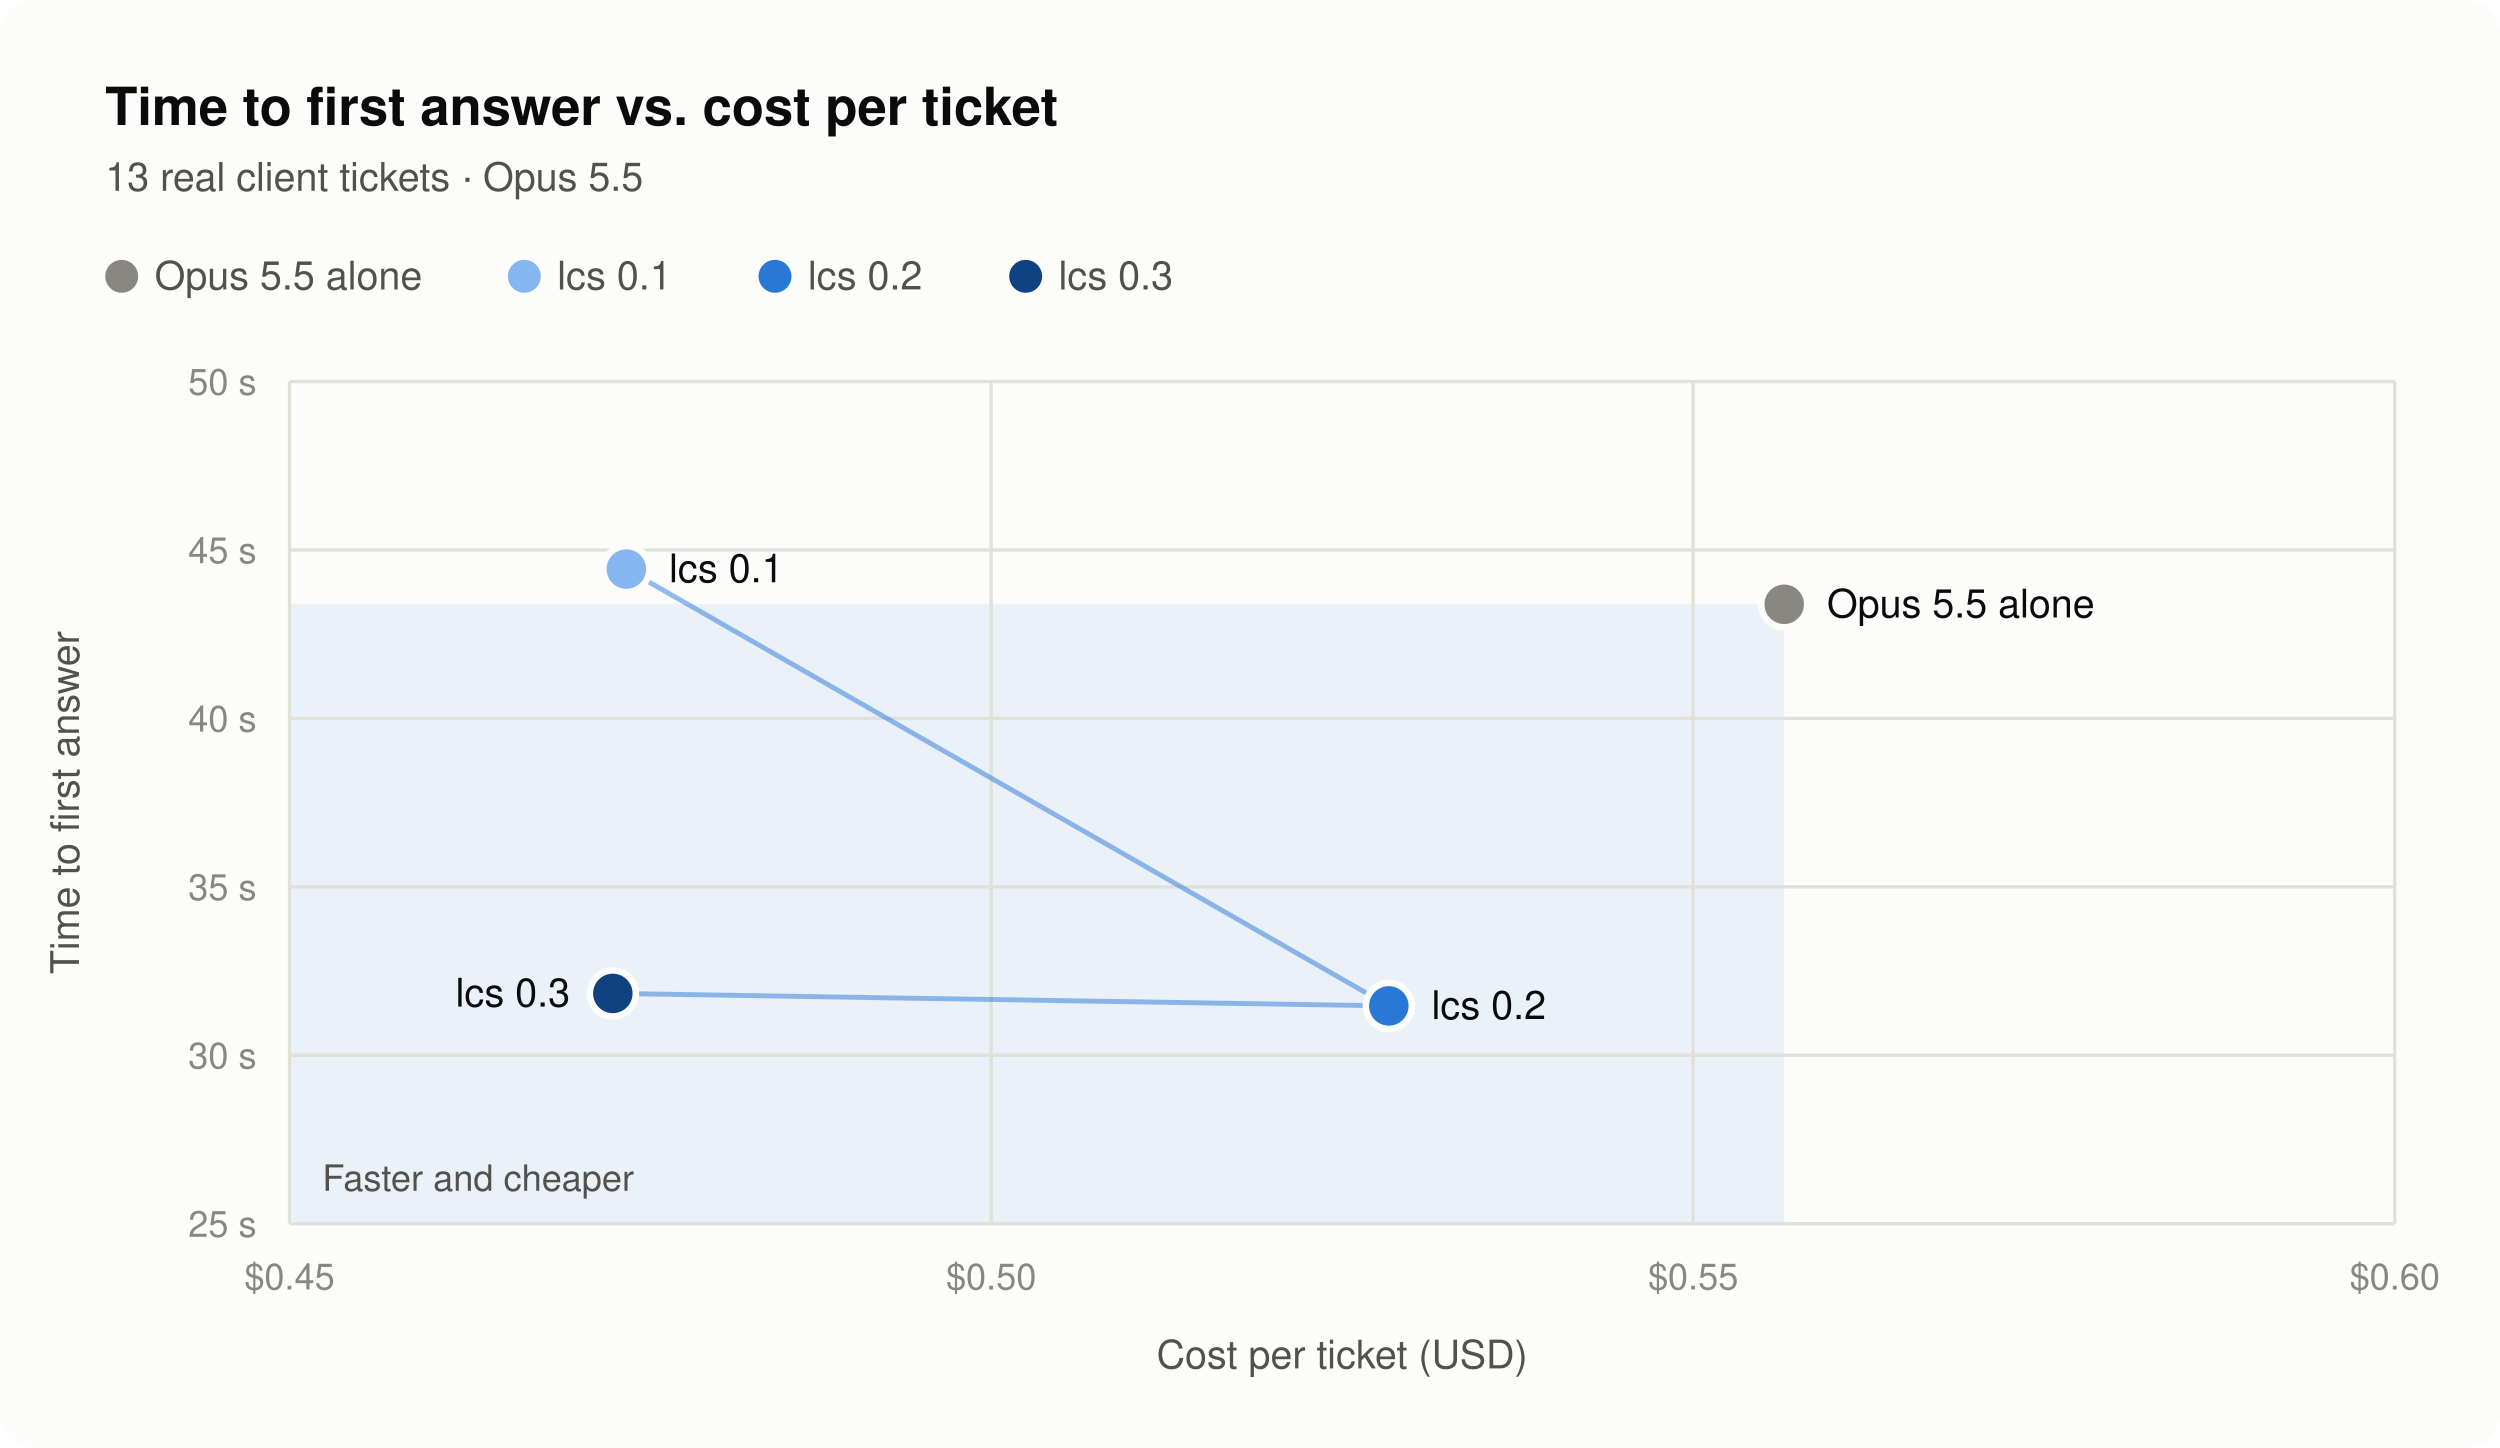
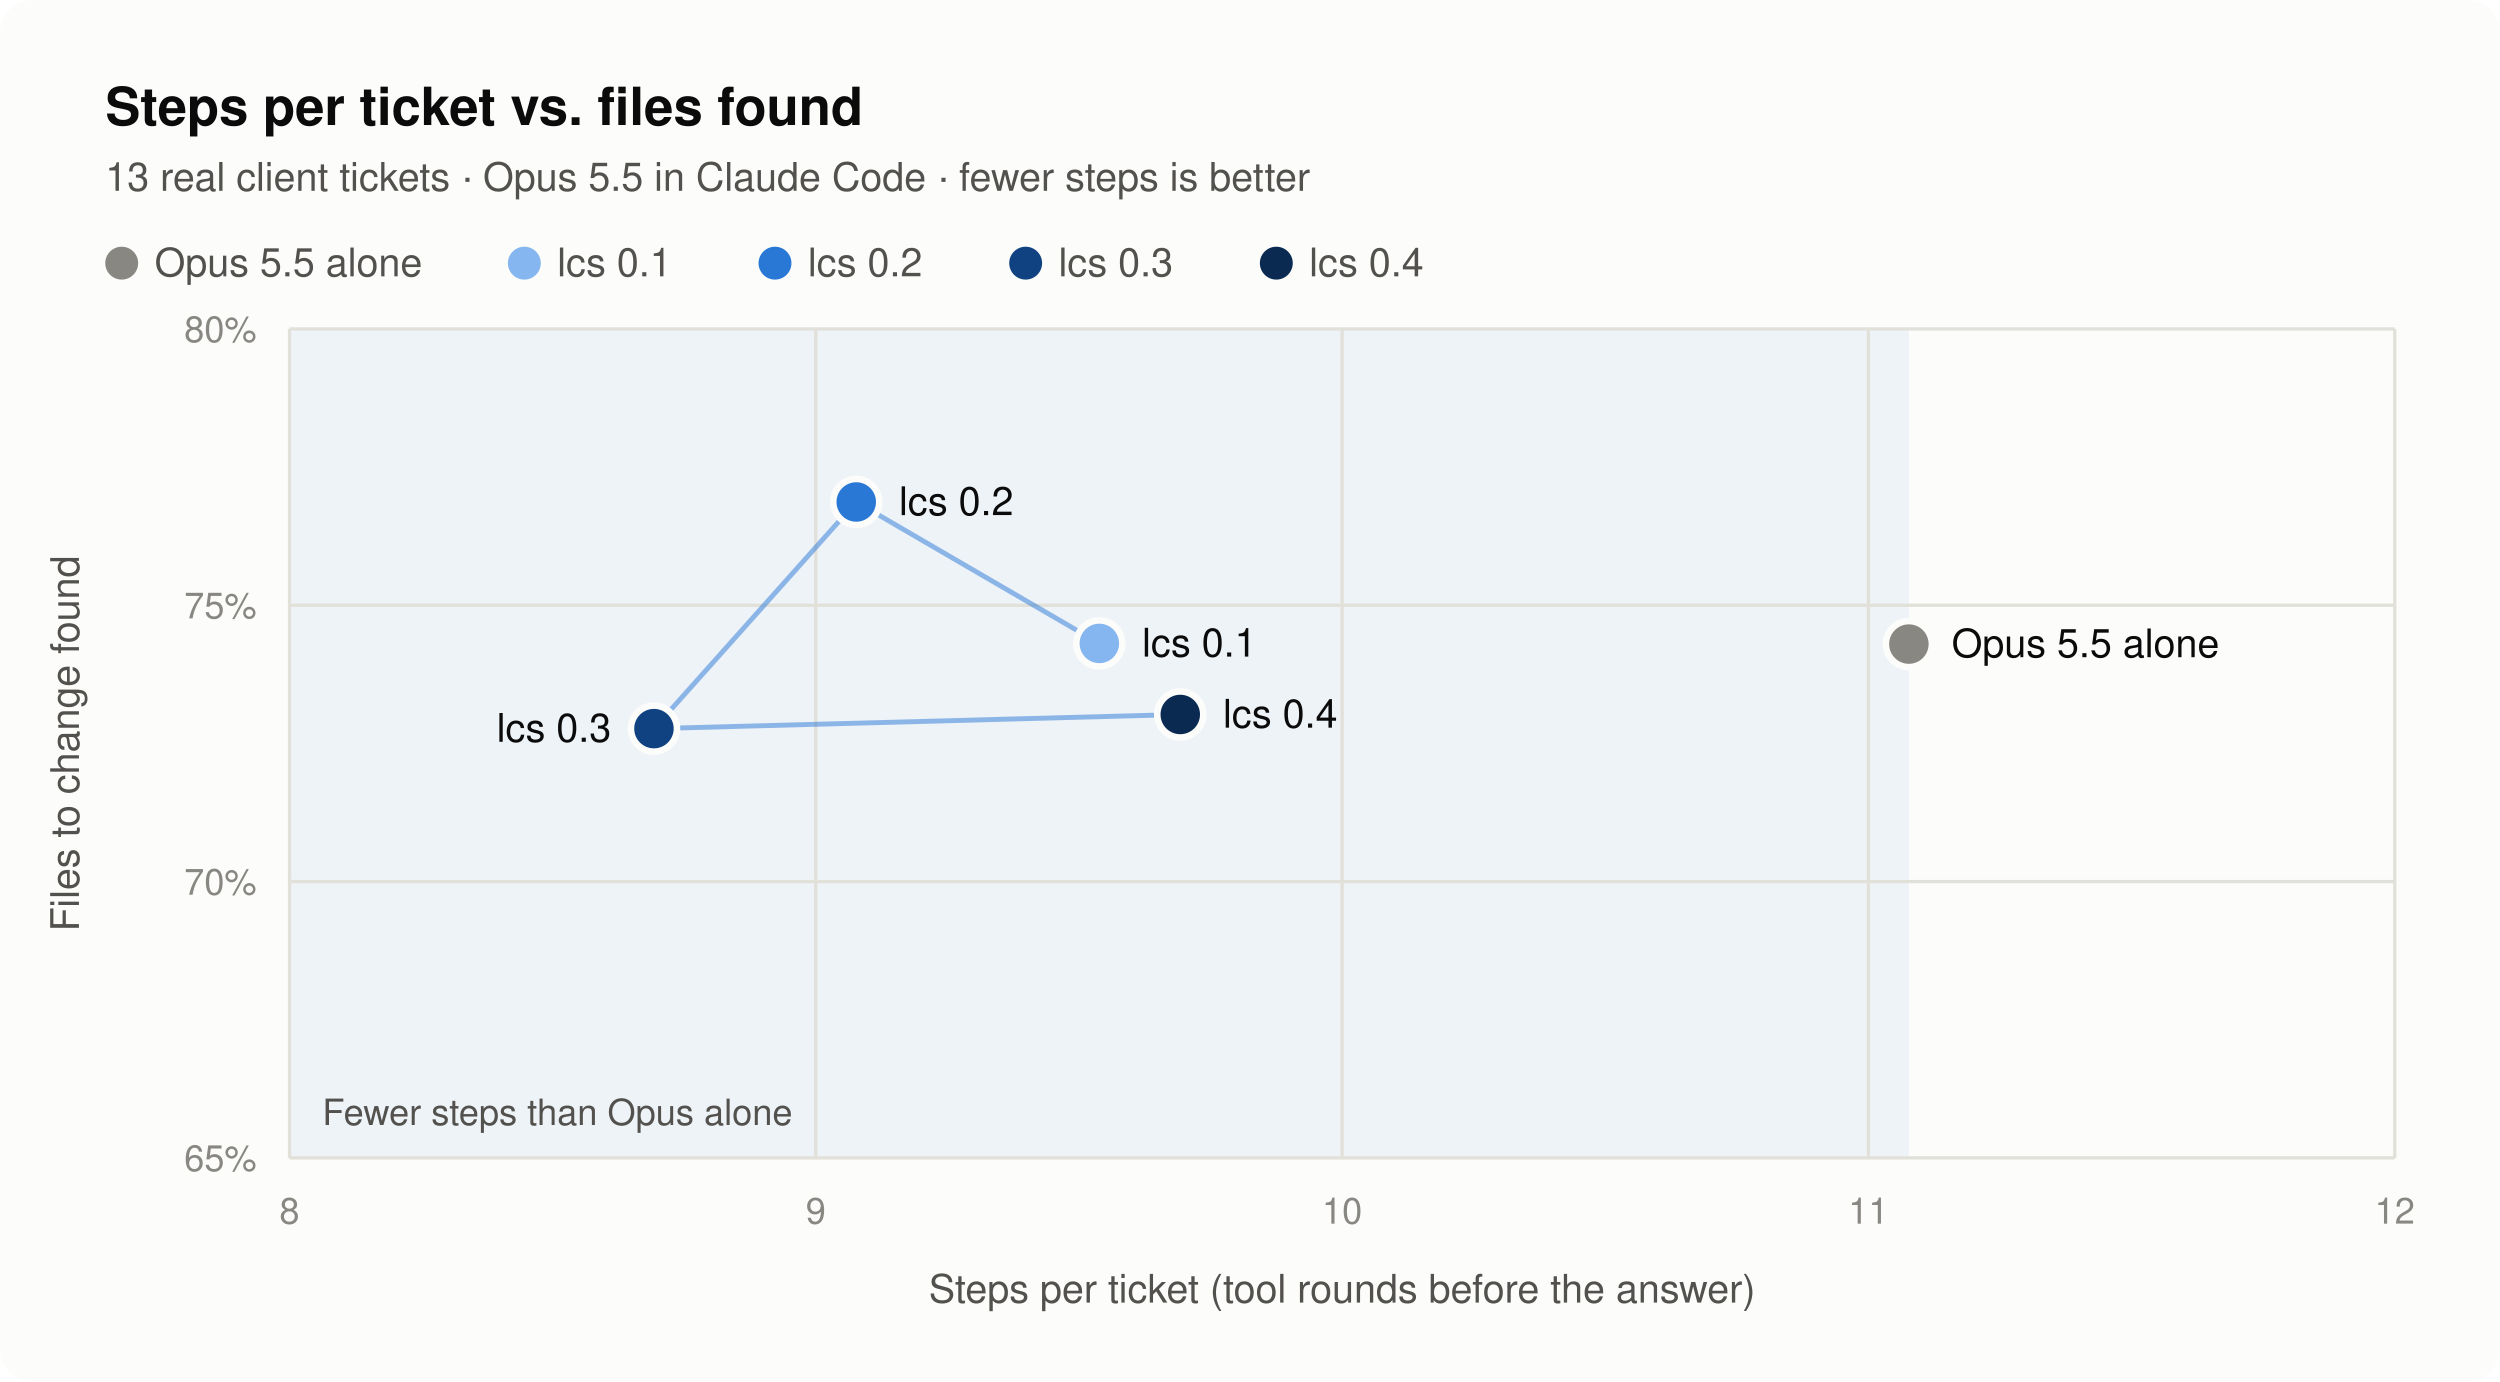
- <svg xmlns="http://www.w3.org/2000/svg" viewBox="0 0 760 440" width="760" height="440" role="img" aria-label="Time to first answer vs. cost per ticket. Opus 5.5 alone: 43.4 s, $0.56; lcs 0.1: 44.4 s, $0.47; lcs 0.2: 31.5 s, $0.53; lcs 0.3: 31.8 s, $0.47">
-   <rect width="760" height="440" rx="10" fill="#fcfcfb" />
-   <text x="32.0" y="38.0" font-family="system-ui,-apple-system,Segoe UI,Helvetica,Arial,sans-serif" font-size="16" font-weight="600" fill="#0b0b0b" text-anchor="start">Time to first answer vs. cost per ticket</text>
-   <text x="32.0" y="58.0" font-family="system-ui,-apple-system,Segoe UI,Helvetica,Arial,sans-serif" font-size="12" font-weight="400" fill="#52514e" text-anchor="start">13 real client tickets · Opus 5.5</text>
-   <circle cx="37" cy="84" r="5" fill="#898781" stroke="#898781" stroke-width="0" />
-   <text x="47.0" y="88.0" font-family="system-ui,-apple-system,Segoe UI,Helvetica,Arial,sans-serif" font-size="12" font-weight="400" fill="#52514e" text-anchor="start">Opus 5.5 alone</text>
-   <circle cx="159.4" cy="84" r="5" fill="#86b6ef" stroke="#86b6ef" stroke-width="0" />
-   <text x="169.4" y="88.0" font-family="system-ui,-apple-system,Segoe UI,Helvetica,Arial,sans-serif" font-size="12" font-weight="400" fill="#52514e" text-anchor="start">lcs 0.1</text>
-   <circle cx="235.6" cy="84" r="5" fill="#2a78d6" stroke="#2a78d6" stroke-width="0" />
-   <text x="245.6" y="88.0" font-family="system-ui,-apple-system,Segoe UI,Helvetica,Arial,sans-serif" font-size="12" font-weight="400" fill="#52514e" text-anchor="start">lcs 0.2</text>
-   <circle cx="311.8" cy="84" r="5" fill="#104281" stroke="#104281" stroke-width="0" />
-   <text x="321.8" y="88.0" font-family="system-ui,-apple-system,Segoe UI,Helvetica,Arial,sans-serif" font-size="12" font-weight="400" fill="#52514e" text-anchor="start">lcs 0.3</text>
-   <rect x="88" y="183.7" width="454.4" height="188.3" fill="#2a78d6" opacity="0.08" />
-   <text x="98.0" y="362.0" font-family="system-ui,-apple-system,Segoe UI,Helvetica,Arial,sans-serif" font-size="11" font-weight="400" fill="#52514e" text-anchor="start">Faster and cheaper</text>
-   <line x1="88.0" x2="88.0" y1="116" y2="372" stroke="#e1e0d9" />
-   <text x="88.0" y="392.0" font-family="system-ui,-apple-system,Segoe UI,Helvetica,Arial,sans-serif" font-size="11" font-weight="400" fill="#898781" text-anchor="middle" font-variant-numeric="tabular-nums">$0.45</text>
-   <line x1="301.3" x2="301.3" y1="116" y2="372" stroke="#e1e0d9" />
-   <text x="301.3" y="392.0" font-family="system-ui,-apple-system,Segoe UI,Helvetica,Arial,sans-serif" font-size="11" font-weight="400" fill="#898781" text-anchor="middle" font-variant-numeric="tabular-nums">$0.50</text>
-   <line x1="514.7" x2="514.7" y1="116" y2="372" stroke="#e1e0d9" />
-   <text x="514.7" y="392.0" font-family="system-ui,-apple-system,Segoe UI,Helvetica,Arial,sans-serif" font-size="11" font-weight="400" fill="#898781" text-anchor="middle" font-variant-numeric="tabular-nums">$0.55</text>
-   <line x1="728.0" x2="728.0" y1="116" y2="372" stroke="#e1e0d9" />
-   <text x="728.0" y="392.0" font-family="system-ui,-apple-system,Segoe UI,Helvetica,Arial,sans-serif" font-size="11" font-weight="400" fill="#898781" text-anchor="middle" font-variant-numeric="tabular-nums">$0.60</text>
-   <line x1="88" x2="728" y1="372.0" y2="372.0" stroke="#e1e0d9" />
-   <text x="78.0" y="376.0" font-family="system-ui,-apple-system,Segoe UI,Helvetica,Arial,sans-serif" font-size="11" font-weight="400" fill="#898781" text-anchor="end" font-variant-numeric="tabular-nums">25 s</text>
-   <line x1="88" x2="728" y1="320.8" y2="320.8" stroke="#e1e0d9" />
-   <text x="78.0" y="324.8" font-family="system-ui,-apple-system,Segoe UI,Helvetica,Arial,sans-serif" font-size="11" font-weight="400" fill="#898781" text-anchor="end" font-variant-numeric="tabular-nums">30 s</text>
-   <line x1="88" x2="728" y1="269.6" y2="269.6" stroke="#e1e0d9" />
-   <text x="78.0" y="273.6" font-family="system-ui,-apple-system,Segoe UI,Helvetica,Arial,sans-serif" font-size="11" font-weight="400" fill="#898781" text-anchor="end" font-variant-numeric="tabular-nums">35 s</text>
-   <line x1="88" x2="728" y1="218.4" y2="218.4" stroke="#e1e0d9" />
-   <text x="78.0" y="222.4" font-family="system-ui,-apple-system,Segoe UI,Helvetica,Arial,sans-serif" font-size="11" font-weight="400" fill="#898781" text-anchor="end" font-variant-numeric="tabular-nums">40 s</text>
-   <line x1="88" x2="728" y1="167.2" y2="167.2" stroke="#e1e0d9" />
-   <text x="78.0" y="171.2" font-family="system-ui,-apple-system,Segoe UI,Helvetica,Arial,sans-serif" font-size="11" font-weight="400" fill="#898781" text-anchor="end" font-variant-numeric="tabular-nums">45 s</text>
-   <line x1="88" x2="728" y1="116.0" y2="116.0" stroke="#e1e0d9" />
-   <text x="78.0" y="120.0" font-family="system-ui,-apple-system,Segoe UI,Helvetica,Arial,sans-serif" font-size="11" font-weight="400" fill="#898781" text-anchor="end" font-variant-numeric="tabular-nums">50 s</text>
-   <text x="408.0" y="416.0" font-family="system-ui,-apple-system,Segoe UI,Helvetica,Arial,sans-serif" font-size="12" font-weight="400" fill="#52514e" text-anchor="middle">Cost per ticket (USD)</text>
-   <text x="24.0" y="244.0" font-family="system-ui,-apple-system,Segoe UI,Helvetica,Arial,sans-serif" font-size="12" font-weight="400" fill="#52514e" text-anchor="middle" transform="rotate(-90 24 244.0)">Time to first answer</text>
-   <polyline points="190.4,173.0 422.2,305.8 186.3,302.0" fill="none" stroke="#2a78d6" stroke-width="1.5" opacity="0.5" />
+ <svg xmlns="http://www.w3.org/2000/svg" viewBox="0 0 760 420" width="760" height="420" role="img" aria-label="Steps per ticket vs. files found. Opus 5.5 alone: 11.1 steps, 74% of files found; lcs 0.1: 9.5 steps, 74% of files found; lcs 0.2: 9.1 steps, 77% of files found; lcs 0.3: 8.7 steps, 73% of files found; lcs 0.4: 9.7 steps, 73% of files found">
+   <rect width="760" height="420" rx="10" fill="#fcfcfb" />
+   <text x="32.0" y="38.0" font-family="system-ui,-apple-system,Segoe UI,Helvetica,Arial,sans-serif" font-size="16" font-weight="600" fill="#0b0b0b" text-anchor="start">Steps per ticket vs. files found</text>
+   <text x="32.0" y="58.0" font-family="system-ui,-apple-system,Segoe UI,Helvetica,Arial,sans-serif" font-size="12" font-weight="400" fill="#52514e" text-anchor="start">13 real client tickets · Opus 5.5 in Claude Code · fewer steps is better</text>
+   <circle cx="37" cy="80" r="5" fill="#898781" />
+   <text x="47.0" y="84.0" font-family="system-ui,-apple-system,Segoe UI,Helvetica,Arial,sans-serif" font-size="12" font-weight="400" fill="#52514e" text-anchor="start">Opus 5.5 alone</text>
+   <circle cx="159.4" cy="80" r="5" fill="#86b6ef" />
+   <text x="169.4" y="84.0" font-family="system-ui,-apple-system,Segoe UI,Helvetica,Arial,sans-serif" font-size="12" font-weight="400" fill="#52514e" text-anchor="start">lcs 0.1</text>
+   <circle cx="235.6" cy="80" r="5" fill="#2a78d6" />
+   <text x="245.6" y="84.0" font-family="system-ui,-apple-system,Segoe UI,Helvetica,Arial,sans-serif" font-size="12" font-weight="400" fill="#52514e" text-anchor="start">lcs 0.2</text>
+   <circle cx="311.8" cy="80" r="5" fill="#104281" />
+   <text x="321.8" y="84.0" font-family="system-ui,-apple-system,Segoe UI,Helvetica,Arial,sans-serif" font-size="12" font-weight="400" fill="#52514e" text-anchor="start">lcs 0.3</text>
+   <circle cx="388" cy="80" r="5" fill="#0a2a52" />
+   <text x="398.0" y="84.0" font-family="system-ui,-apple-system,Segoe UI,Helvetica,Arial,sans-serif" font-size="12" font-weight="400" fill="#52514e" text-anchor="start">lcs 0.4</text>
+   <rect x="88" y="100" width="492.3" height="252" fill="#2a78d6" opacity="0.07" />
+   <text x="98.0" y="342.0" font-family="system-ui,-apple-system,Segoe UI,Helvetica,Arial,sans-serif" font-size="11" font-weight="400" fill="#52514e" text-anchor="start">Fewer steps than Opus alone</text>
+   <line x1="88.0" x2="88.0" y1="100" y2="352" stroke="#e1e0d9" />
+   <text x="88.0" y="372.0" font-family="system-ui,-apple-system,Segoe UI,Helvetica,Arial,sans-serif" font-size="11" font-weight="400" fill="#898781" text-anchor="middle" font-variant-numeric="tabular-nums">8</text>
+   <line x1="248.0" x2="248.0" y1="100" y2="352" stroke="#e1e0d9" />
+   <text x="248.0" y="372.0" font-family="system-ui,-apple-system,Segoe UI,Helvetica,Arial,sans-serif" font-size="11" font-weight="400" fill="#898781" text-anchor="middle" font-variant-numeric="tabular-nums">9</text>
+   <line x1="408.0" x2="408.0" y1="100" y2="352" stroke="#e1e0d9" />
+   <text x="408.0" y="372.0" font-family="system-ui,-apple-system,Segoe UI,Helvetica,Arial,sans-serif" font-size="11" font-weight="400" fill="#898781" text-anchor="middle" font-variant-numeric="tabular-nums">10</text>
+   <line x1="568.0" x2="568.0" y1="100" y2="352" stroke="#e1e0d9" />
+   <text x="568.0" y="372.0" font-family="system-ui,-apple-system,Segoe UI,Helvetica,Arial,sans-serif" font-size="11" font-weight="400" fill="#898781" text-anchor="middle" font-variant-numeric="tabular-nums">11</text>
+   <line x1="728.0" x2="728.0" y1="100" y2="352" stroke="#e1e0d9" />
+   <text x="728.0" y="372.0" font-family="system-ui,-apple-system,Segoe UI,Helvetica,Arial,sans-serif" font-size="11" font-weight="400" fill="#898781" text-anchor="middle" font-variant-numeric="tabular-nums">12</text>
+   <line x1="88" x2="728" y1="352.0" y2="352.0" stroke="#e1e0d9" />
+   <text x="78.0" y="356.0" font-family="system-ui,-apple-system,Segoe UI,Helvetica,Arial,sans-serif" font-size="11" font-weight="400" fill="#898781" text-anchor="end" font-variant-numeric="tabular-nums">65%</text>
+   <line x1="88" x2="728" y1="268.0" y2="268.0" stroke="#e1e0d9" />
+   <text x="78.0" y="272.0" font-family="system-ui,-apple-system,Segoe UI,Helvetica,Arial,sans-serif" font-size="11" font-weight="400" fill="#898781" text-anchor="end" font-variant-numeric="tabular-nums">70%</text>
+   <line x1="88" x2="728" y1="184.0" y2="184.0" stroke="#e1e0d9" />
+   <text x="78.0" y="188.0" font-family="system-ui,-apple-system,Segoe UI,Helvetica,Arial,sans-serif" font-size="11" font-weight="400" fill="#898781" text-anchor="end" font-variant-numeric="tabular-nums">75%</text>
+   <line x1="88" x2="728" y1="100.0" y2="100.0" stroke="#e1e0d9" />
+   <text x="78.0" y="104.0" font-family="system-ui,-apple-system,Segoe UI,Helvetica,Arial,sans-serif" font-size="11" font-weight="400" fill="#898781" text-anchor="end" font-variant-numeric="tabular-nums">80%</text>
+   <text x="408.0" y="396.0" font-family="system-ui,-apple-system,Segoe UI,Helvetica,Arial,sans-serif" font-size="12" font-weight="400" fill="#52514e" text-anchor="middle">Steps per ticket (tool rounds before the answer)</text>
+   <text x="24.0" y="226.0" font-family="system-ui,-apple-system,Segoe UI,Helvetica,Arial,sans-serif" font-size="12" font-weight="400" fill="#52514e" text-anchor="middle" transform="rotate(-90 24 226.0)">Files to change found</text>
+   <polyline points="334.2,195.6 260.3,152.6 198.8,221.5 358.8,217.2" fill="none" stroke="#2a78d6" stroke-width="1.5" opacity="0.5" />
  <g>
-     <circle cx="542.4" cy="183.7" r="7" fill="#898781" stroke="#fcfcfb" stroke-width="2" />
-     <text x="555.4" y="187.7" font-family="system-ui,-apple-system,Segoe UI,Helvetica,Arial,sans-serif" font-size="12" font-weight="500" fill="#0b0b0b" text-anchor="start">Opus 5.5 alone</text>
+     <circle cx="580.3" cy="195.8" r="7" fill="#898781" stroke="#fcfcfb" stroke-width="2" />
+     <text x="593.3" y="199.8" font-family="system-ui,-apple-system,Segoe UI,Helvetica,Arial,sans-serif" font-size="12" font-weight="500" fill="#0b0b0b" text-anchor="start">Opus 5.5 alone</text>
  </g>
  <g>
-     <circle cx="190.4" cy="173.0" r="7" fill="#86b6ef" stroke="#fcfcfb" stroke-width="2" />
-     <text x="203.4" y="177.0" font-family="system-ui,-apple-system,Segoe UI,Helvetica,Arial,sans-serif" font-size="12" font-weight="500" fill="#0b0b0b" text-anchor="start">lcs 0.1</text>
+     <circle cx="334.2" cy="195.6" r="7" fill="#86b6ef" stroke="#fcfcfb" stroke-width="2" />
+     <text x="347.2" y="199.6" font-family="system-ui,-apple-system,Segoe UI,Helvetica,Arial,sans-serif" font-size="12" font-weight="500" fill="#0b0b0b" text-anchor="start">lcs 0.1</text>
  </g>
  <g>
-     <circle cx="422.2" cy="305.8" r="7" fill="#2a78d6" stroke="#fcfcfb" stroke-width="2" />
-     <text x="435.2" y="309.8" font-family="system-ui,-apple-system,Segoe UI,Helvetica,Arial,sans-serif" font-size="12" font-weight="500" fill="#0b0b0b" text-anchor="start">lcs 0.2</text>
+     <circle cx="260.3" cy="152.6" r="7" fill="#2a78d6" stroke="#fcfcfb" stroke-width="2" />
+     <text x="273.3" y="156.6" font-family="system-ui,-apple-system,Segoe UI,Helvetica,Arial,sans-serif" font-size="12" font-weight="500" fill="#0b0b0b" text-anchor="start">lcs 0.2</text>
  </g>
  <g>
-     <circle cx="186.3" cy="302.0" r="7" fill="#104281" stroke="#fcfcfb" stroke-width="2" />
-     <text x="173.3" y="306.0" font-family="system-ui,-apple-system,Segoe UI,Helvetica,Arial,sans-serif" font-size="12" font-weight="500" fill="#0b0b0b" text-anchor="end">lcs 0.3</text>
+     <circle cx="198.8" cy="221.5" r="7" fill="#104281" stroke="#fcfcfb" stroke-width="2" />
+     <text x="185.8" y="225.5" font-family="system-ui,-apple-system,Segoe UI,Helvetica,Arial,sans-serif" font-size="12" font-weight="500" fill="#0b0b0b" text-anchor="end">lcs 0.3</text>
+   </g>
+   <g>
+     <circle cx="358.8" cy="217.2" r="7" fill="#0a2a52" stroke="#fcfcfb" stroke-width="2" />
+     <text x="371.8" y="221.2" font-family="system-ui,-apple-system,Segoe UI,Helvetica,Arial,sans-serif" font-size="12" font-weight="500" fill="#0b0b0b" text-anchor="start">lcs 0.4</text>
  </g>
</svg>
